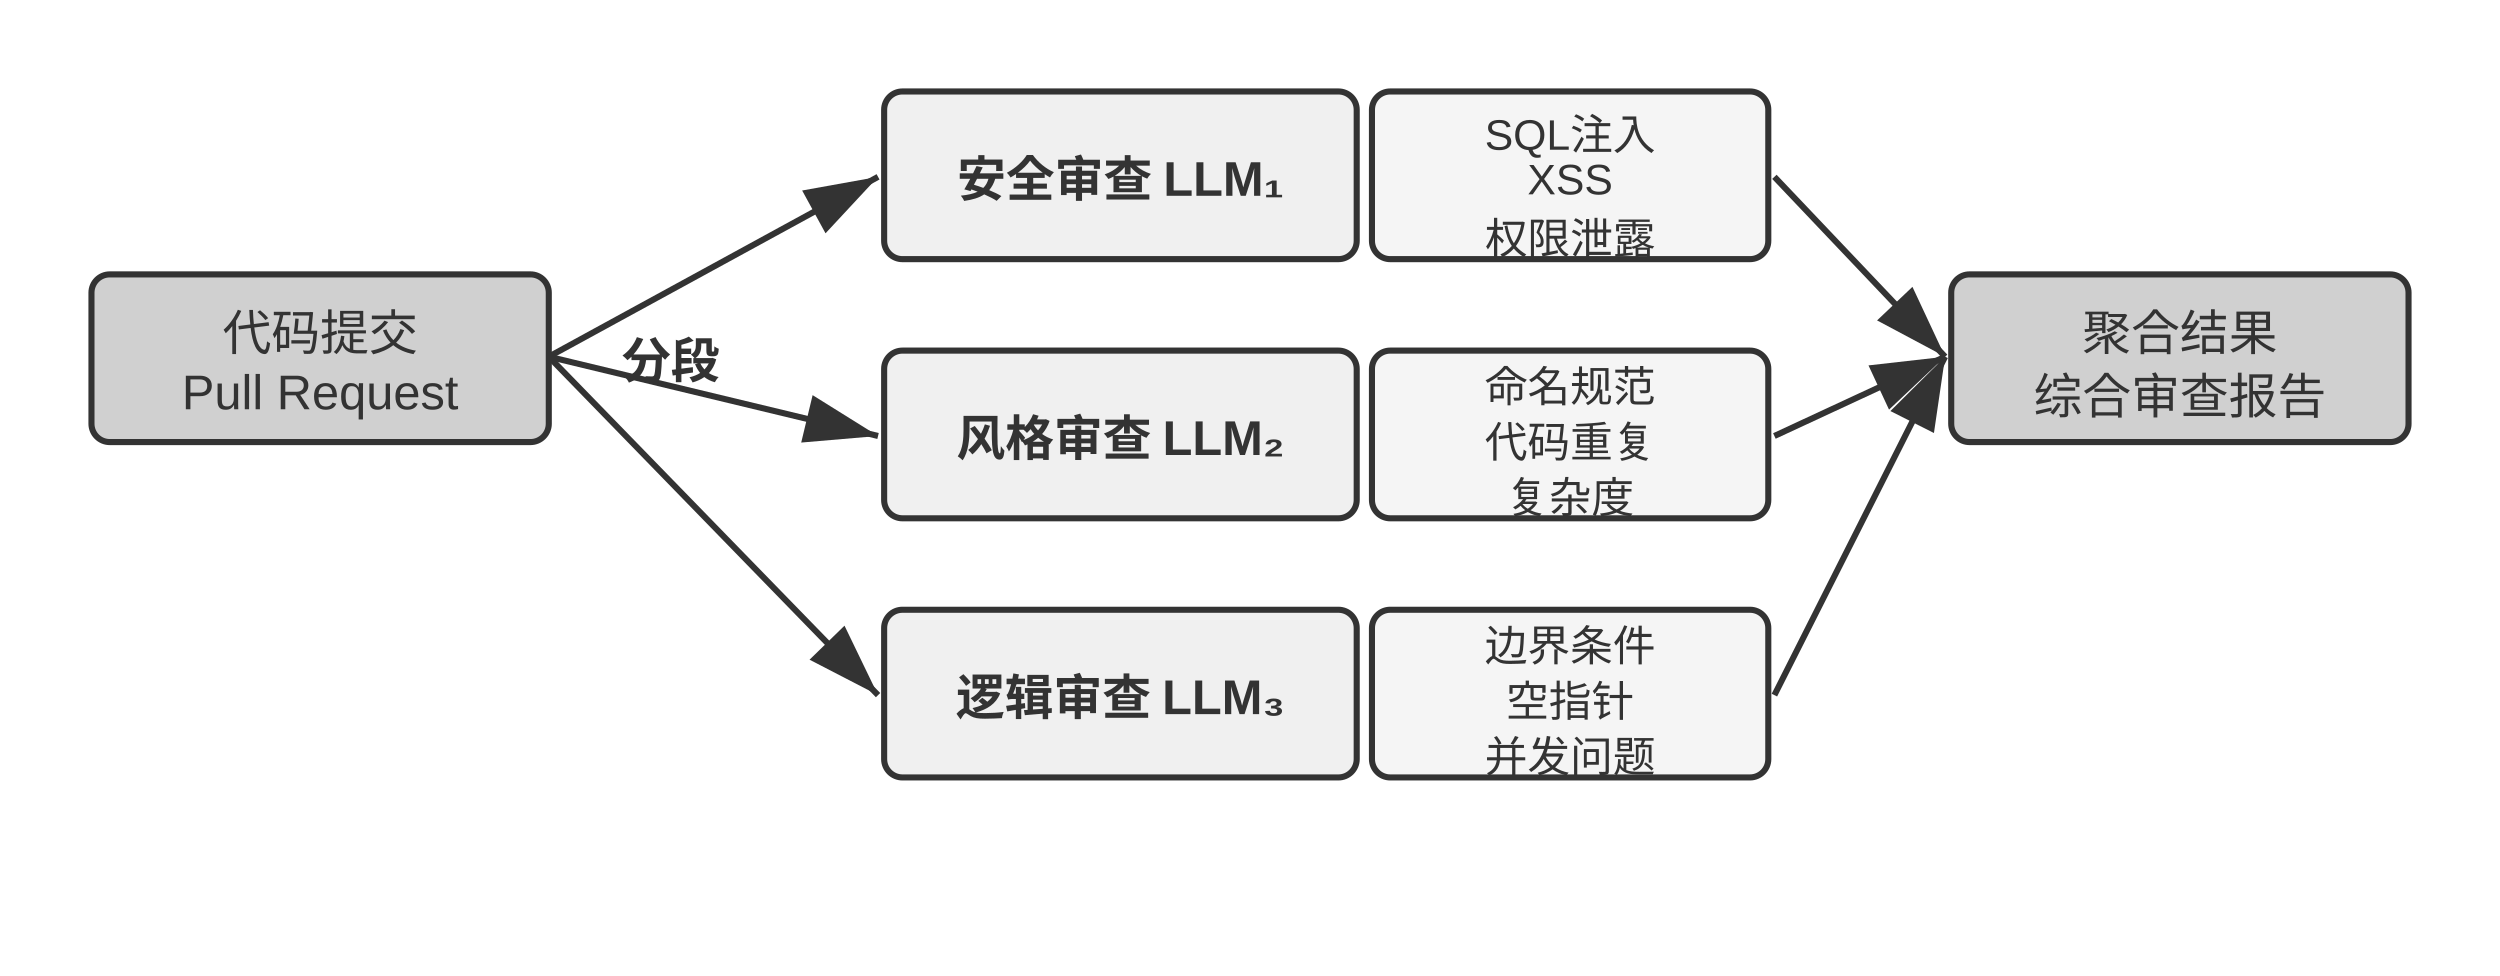
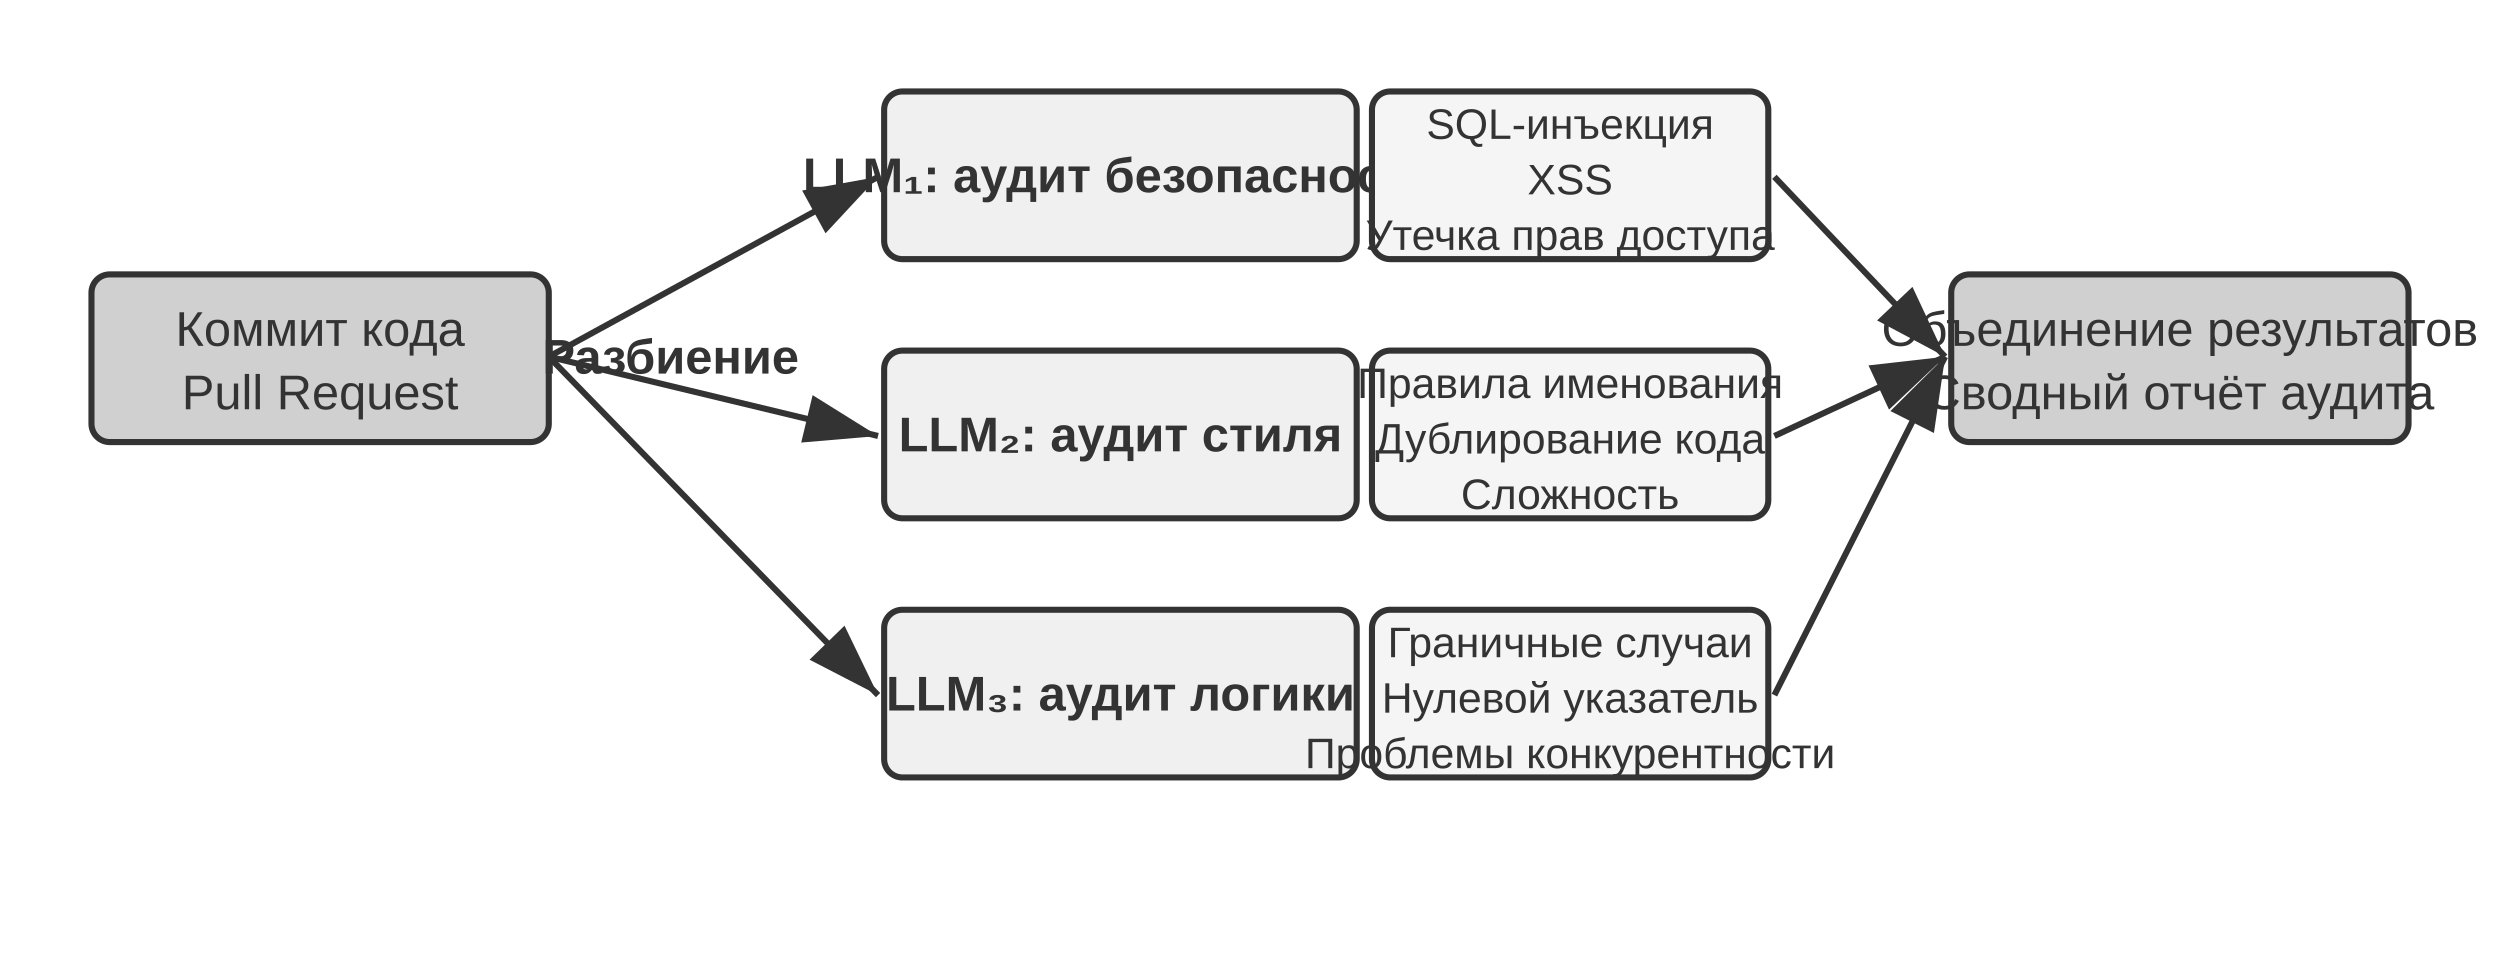
<svg xmlns="http://www.w3.org/2000/svg" viewBox="0 40 820 320" width="820" height="320" style="background:#ffffff">
  <defs>
    <marker id="ah" markerWidth="12" markerHeight="8" refX="12" refY="4" orient="auto">
      <polygon points="0 0, 12 4, 0 8" fill="#333333" />
    </marker>
    <marker id="ah-light" markerWidth="12" markerHeight="8" refX="12" refY="4" orient="auto">
      <polygon points="0 0, 12 4, 0 8" fill="#999999" />
    </marker>
  </defs>
  <rect x="30" y="130" width="150" height="55" rx="6" fill="#d0d0d0" stroke="#333333" stroke-width="2" />
-   <text x="105.0" y="147.9" font-family="Arial, 'Helvetica Neue', Helvetica, 'PingFang SC', 'Microsoft YaHei', sans-serif" font-size="16" fill="#333333" text-anchor="middle" dominant-baseline="central" font-weight="normal">代码提交</text>
+   <text x="105.0" y="147.9" font-family="Arial, 'Helvetica Neue', Helvetica, 'PingFang SC', 'Microsoft YaHei', sans-serif" font-size="16" fill="#333333" text-anchor="middle" dominant-baseline="central" font-weight="normal" textLength="64.00" lengthAdjust="spacingAndGlyphs">Коммит кода</text>
  <text x="105.0" y="168.7" font-family="Arial, 'Helvetica Neue', Helvetica, 'PingFang SC', 'Microsoft YaHei', sans-serif" font-size="16" fill="#333333" text-anchor="middle" dominant-baseline="central" font-weight="normal">Pull Request</text>
-   <text x="220" y="157" font-family="Arial, 'Helvetica Neue', Helvetica, 'PingFang SC', 'Microsoft YaHei', sans-serif" font-size="16" fill="#333333" text-anchor="middle" dominant-baseline="central" font-weight="bold">分段</text>
+   <text x="220" y="157" font-family="Arial, 'Helvetica Neue', Helvetica, 'PingFang SC', 'Microsoft YaHei', sans-serif" font-size="16" fill="#333333" text-anchor="middle" dominant-baseline="central" font-weight="bold" textLength="32.00" lengthAdjust="spacingAndGlyphs">Разбиение</text>
  <rect x="290" y="70" width="155" height="55" rx="6" fill="#f0f0f0" stroke="#333333" stroke-width="2" />
-   <text x="367.5" y="97.5" font-family="Arial, 'Helvetica Neue', Helvetica, 'PingFang SC', 'Microsoft YaHei', sans-serif" font-size="16" fill="#333333" text-anchor="middle" dominant-baseline="central" font-weight="bold">安全审查 LLM₁</text>
+   <text x="367.5" y="97.5" font-family="Arial, 'Helvetica Neue', Helvetica, 'PingFang SC', 'Microsoft YaHei', sans-serif" font-size="16" fill="#333333" text-anchor="middle" dominant-baseline="central" font-weight="bold" textLength="106.66" lengthAdjust="spacingAndGlyphs">LLM₁: аудит безопасности</text>
  <rect x="450" y="70" width="130" height="55" rx="6" fill="#f5f5f5" stroke="#333333" stroke-width="2" />
-   <text x="515.0" y="80.7" font-family="Arial, 'Helvetica Neue', Helvetica, 'PingFang SC', 'Microsoft YaHei', sans-serif" font-size="14" fill="#333333" text-anchor="middle" dominant-baseline="central" font-weight="normal">SQL注入</text>
+   <text x="515.0" y="80.7" font-family="Arial, 'Helvetica Neue', Helvetica, 'PingFang SC', 'Microsoft YaHei', sans-serif" font-size="14" fill="#333333" text-anchor="middle" dominant-baseline="central" font-weight="normal" textLength="56.02" lengthAdjust="spacingAndGlyphs">SQL-инъекция</text>
  <text x="515.0" y="98.9" font-family="Arial, 'Helvetica Neue', Helvetica, 'PingFang SC', 'Microsoft YaHei', sans-serif" font-size="14" fill="#333333" text-anchor="middle" dominant-baseline="central" font-weight="normal">XSS</text>
-   <text x="515.0" y="117.1" font-family="Arial, 'Helvetica Neue', Helvetica, 'PingFang SC', 'Microsoft YaHei', sans-serif" font-size="14" fill="#333333" text-anchor="middle" dominant-baseline="central" font-weight="normal">权限泄露</text>
+   <text x="515.0" y="117.1" font-family="Arial, 'Helvetica Neue', Helvetica, 'PingFang SC', 'Microsoft YaHei', sans-serif" font-size="14" fill="#333333" text-anchor="middle" dominant-baseline="central" font-weight="normal" textLength="56.00" lengthAdjust="spacingAndGlyphs">Утечка прав доступа</text>
  <line x1="180" y1="157" x2="288" y2="98" stroke="#333333" stroke-width="2" marker-end="url(#ah)" />
  <rect x="290" y="155" width="155" height="55" rx="6" fill="#f0f0f0" stroke="#333333" stroke-width="2" />
-   <text x="367.5" y="182.5" font-family="Arial, 'Helvetica Neue', Helvetica, 'PingFang SC', 'Microsoft YaHei', sans-serif" font-size="16" fill="#333333" text-anchor="middle" dominant-baseline="central" font-weight="bold">风格审查 LLM₂</text>
+   <text x="367.5" y="182.5" font-family="Arial, 'Helvetica Neue', Helvetica, 'PingFang SC', 'Microsoft YaHei', sans-serif" font-size="16" fill="#333333" text-anchor="middle" dominant-baseline="central" font-weight="bold" textLength="106.66" lengthAdjust="spacingAndGlyphs">LLM₂: аудит стиля</text>
  <rect x="450" y="155" width="130" height="55" rx="6" fill="#f5f5f5" stroke="#333333" stroke-width="2" />
-   <text x="515.0" y="165.7" font-family="Arial, 'Helvetica Neue', Helvetica, 'PingFang SC', 'Microsoft YaHei', sans-serif" font-size="14" fill="#333333" text-anchor="middle" dominant-baseline="central" font-weight="normal">命名规范</text>
-   <text x="515.0" y="183.9" font-family="Arial, 'Helvetica Neue', Helvetica, 'PingFang SC', 'Microsoft YaHei', sans-serif" font-size="14" fill="#333333" text-anchor="middle" dominant-baseline="central" font-weight="normal">代码重复</text>
-   <text x="515.0" y="202.1" font-family="Arial, 'Helvetica Neue', Helvetica, 'PingFang SC', 'Microsoft YaHei', sans-serif" font-size="14" fill="#333333" text-anchor="middle" dominant-baseline="central" font-weight="normal">复杂度</text>
+   <text x="515.0" y="165.7" font-family="Arial, 'Helvetica Neue', Helvetica, 'PingFang SC', 'Microsoft YaHei', sans-serif" font-size="14" fill="#333333" text-anchor="middle" dominant-baseline="central" font-weight="normal" textLength="56.00" lengthAdjust="spacingAndGlyphs">Правила именования</text>
+   <text x="515.0" y="183.9" font-family="Arial, 'Helvetica Neue', Helvetica, 'PingFang SC', 'Microsoft YaHei', sans-serif" font-size="14" fill="#333333" text-anchor="middle" dominant-baseline="central" font-weight="normal" textLength="56.00" lengthAdjust="spacingAndGlyphs">Дублирование кода</text>
+   <text x="515.0" y="202.1" font-family="Arial, 'Helvetica Neue', Helvetica, 'PingFang SC', 'Microsoft YaHei', sans-serif" font-size="14" fill="#333333" text-anchor="middle" dominant-baseline="central" font-weight="normal" textLength="42.00" lengthAdjust="spacingAndGlyphs">Сложность</text>
  <line x1="180" y1="157" x2="288" y2="183" stroke="#333333" stroke-width="2" marker-end="url(#ah)" />
  <rect x="290" y="240" width="155" height="55" rx="6" fill="#f0f0f0" stroke="#333333" stroke-width="2" />
-   <text x="367.5" y="267.5" font-family="Arial, 'Helvetica Neue', Helvetica, 'PingFang SC', 'Microsoft YaHei', sans-serif" font-size="16" fill="#333333" text-anchor="middle" dominant-baseline="central" font-weight="bold">逻辑审查 LLM₃</text>
+   <text x="367.5" y="267.5" font-family="Arial, 'Helvetica Neue', Helvetica, 'PingFang SC', 'Microsoft YaHei', sans-serif" font-size="16" fill="#333333" text-anchor="middle" dominant-baseline="central" font-weight="bold" textLength="106.66" lengthAdjust="spacingAndGlyphs">LLM₃: аудит логики</text>
  <rect x="450" y="240" width="130" height="55" rx="6" fill="#f5f5f5" stroke="#333333" stroke-width="2" />
-   <text x="515.0" y="250.7" font-family="Arial, 'Helvetica Neue', Helvetica, 'PingFang SC', 'Microsoft YaHei', sans-serif" font-size="14" fill="#333333" text-anchor="middle" dominant-baseline="central" font-weight="normal">边界条件</text>
-   <text x="515.0" y="268.9" font-family="Arial, 'Helvetica Neue', Helvetica, 'PingFang SC', 'Microsoft YaHei', sans-serif" font-size="14" fill="#333333" text-anchor="middle" dominant-baseline="central" font-weight="normal">空指针</text>
-   <text x="515.0" y="287.1" font-family="Arial, 'Helvetica Neue', Helvetica, 'PingFang SC', 'Microsoft YaHei', sans-serif" font-size="14" fill="#333333" text-anchor="middle" dominant-baseline="central" font-weight="normal">并发问题</text>
+   <text x="515.0" y="250.7" font-family="Arial, 'Helvetica Neue', Helvetica, 'PingFang SC', 'Microsoft YaHei', sans-serif" font-size="14" fill="#333333" text-anchor="middle" dominant-baseline="central" font-weight="normal" textLength="56.00" lengthAdjust="spacingAndGlyphs">Граничные случаи</text>
+   <text x="515.0" y="268.9" font-family="Arial, 'Helvetica Neue', Helvetica, 'PingFang SC', 'Microsoft YaHei', sans-serif" font-size="14" fill="#333333" text-anchor="middle" dominant-baseline="central" font-weight="normal" textLength="42.00" lengthAdjust="spacingAndGlyphs">Нулевой указатель</text>
+   <text x="515.0" y="287.1" font-family="Arial, 'Helvetica Neue', Helvetica, 'PingFang SC', 'Microsoft YaHei', sans-serif" font-size="14" fill="#333333" text-anchor="middle" dominant-baseline="central" font-weight="normal" textLength="56.00" lengthAdjust="spacingAndGlyphs">Проблемы конкурентности</text>
  <line x1="180" y1="157" x2="288" y2="268" stroke="#333333" stroke-width="2" marker-end="url(#ah)" />
  <rect x="640" y="130" width="150" height="55" rx="6" fill="#d0d0d0" stroke="#333333" stroke-width="2" />
-   <text x="715.0" y="147.9" font-family="Arial, 'Helvetica Neue', Helvetica, 'PingFang SC', 'Microsoft YaHei', sans-serif" font-size="16" fill="#333333" text-anchor="middle" dominant-baseline="central" font-weight="normal">聚合结果</text>
-   <text x="715.0" y="168.7" font-family="Arial, 'Helvetica Neue', Helvetica, 'PingFang SC', 'Microsoft YaHei', sans-serif" font-size="16" fill="#333333" text-anchor="middle" dominant-baseline="central" font-weight="normal">综合审查报告</text>
+   <text x="715.0" y="147.9" font-family="Arial, 'Helvetica Neue', Helvetica, 'PingFang SC', 'Microsoft YaHei', sans-serif" font-size="16" fill="#333333" text-anchor="middle" dominant-baseline="central" font-weight="normal" textLength="64.00" lengthAdjust="spacingAndGlyphs">Объединение результатов</text>
+   <text x="715.0" y="168.7" font-family="Arial, 'Helvetica Neue', Helvetica, 'PingFang SC', 'Microsoft YaHei', sans-serif" font-size="16" fill="#333333" text-anchor="middle" dominant-baseline="central" font-weight="normal" textLength="96.00" lengthAdjust="spacingAndGlyphs">Сводный отчёт аудита</text>
  <line x1="582" y1="98" x2="638" y2="157" stroke="#333333" stroke-width="2" marker-end="url(#ah)" />
  <line x1="582" y1="183" x2="638" y2="157" stroke="#333333" stroke-width="2" marker-end="url(#ah)" />
  <line x1="582" y1="268" x2="638" y2="157" stroke="#333333" stroke-width="2" marker-end="url(#ah)" />
</svg>
